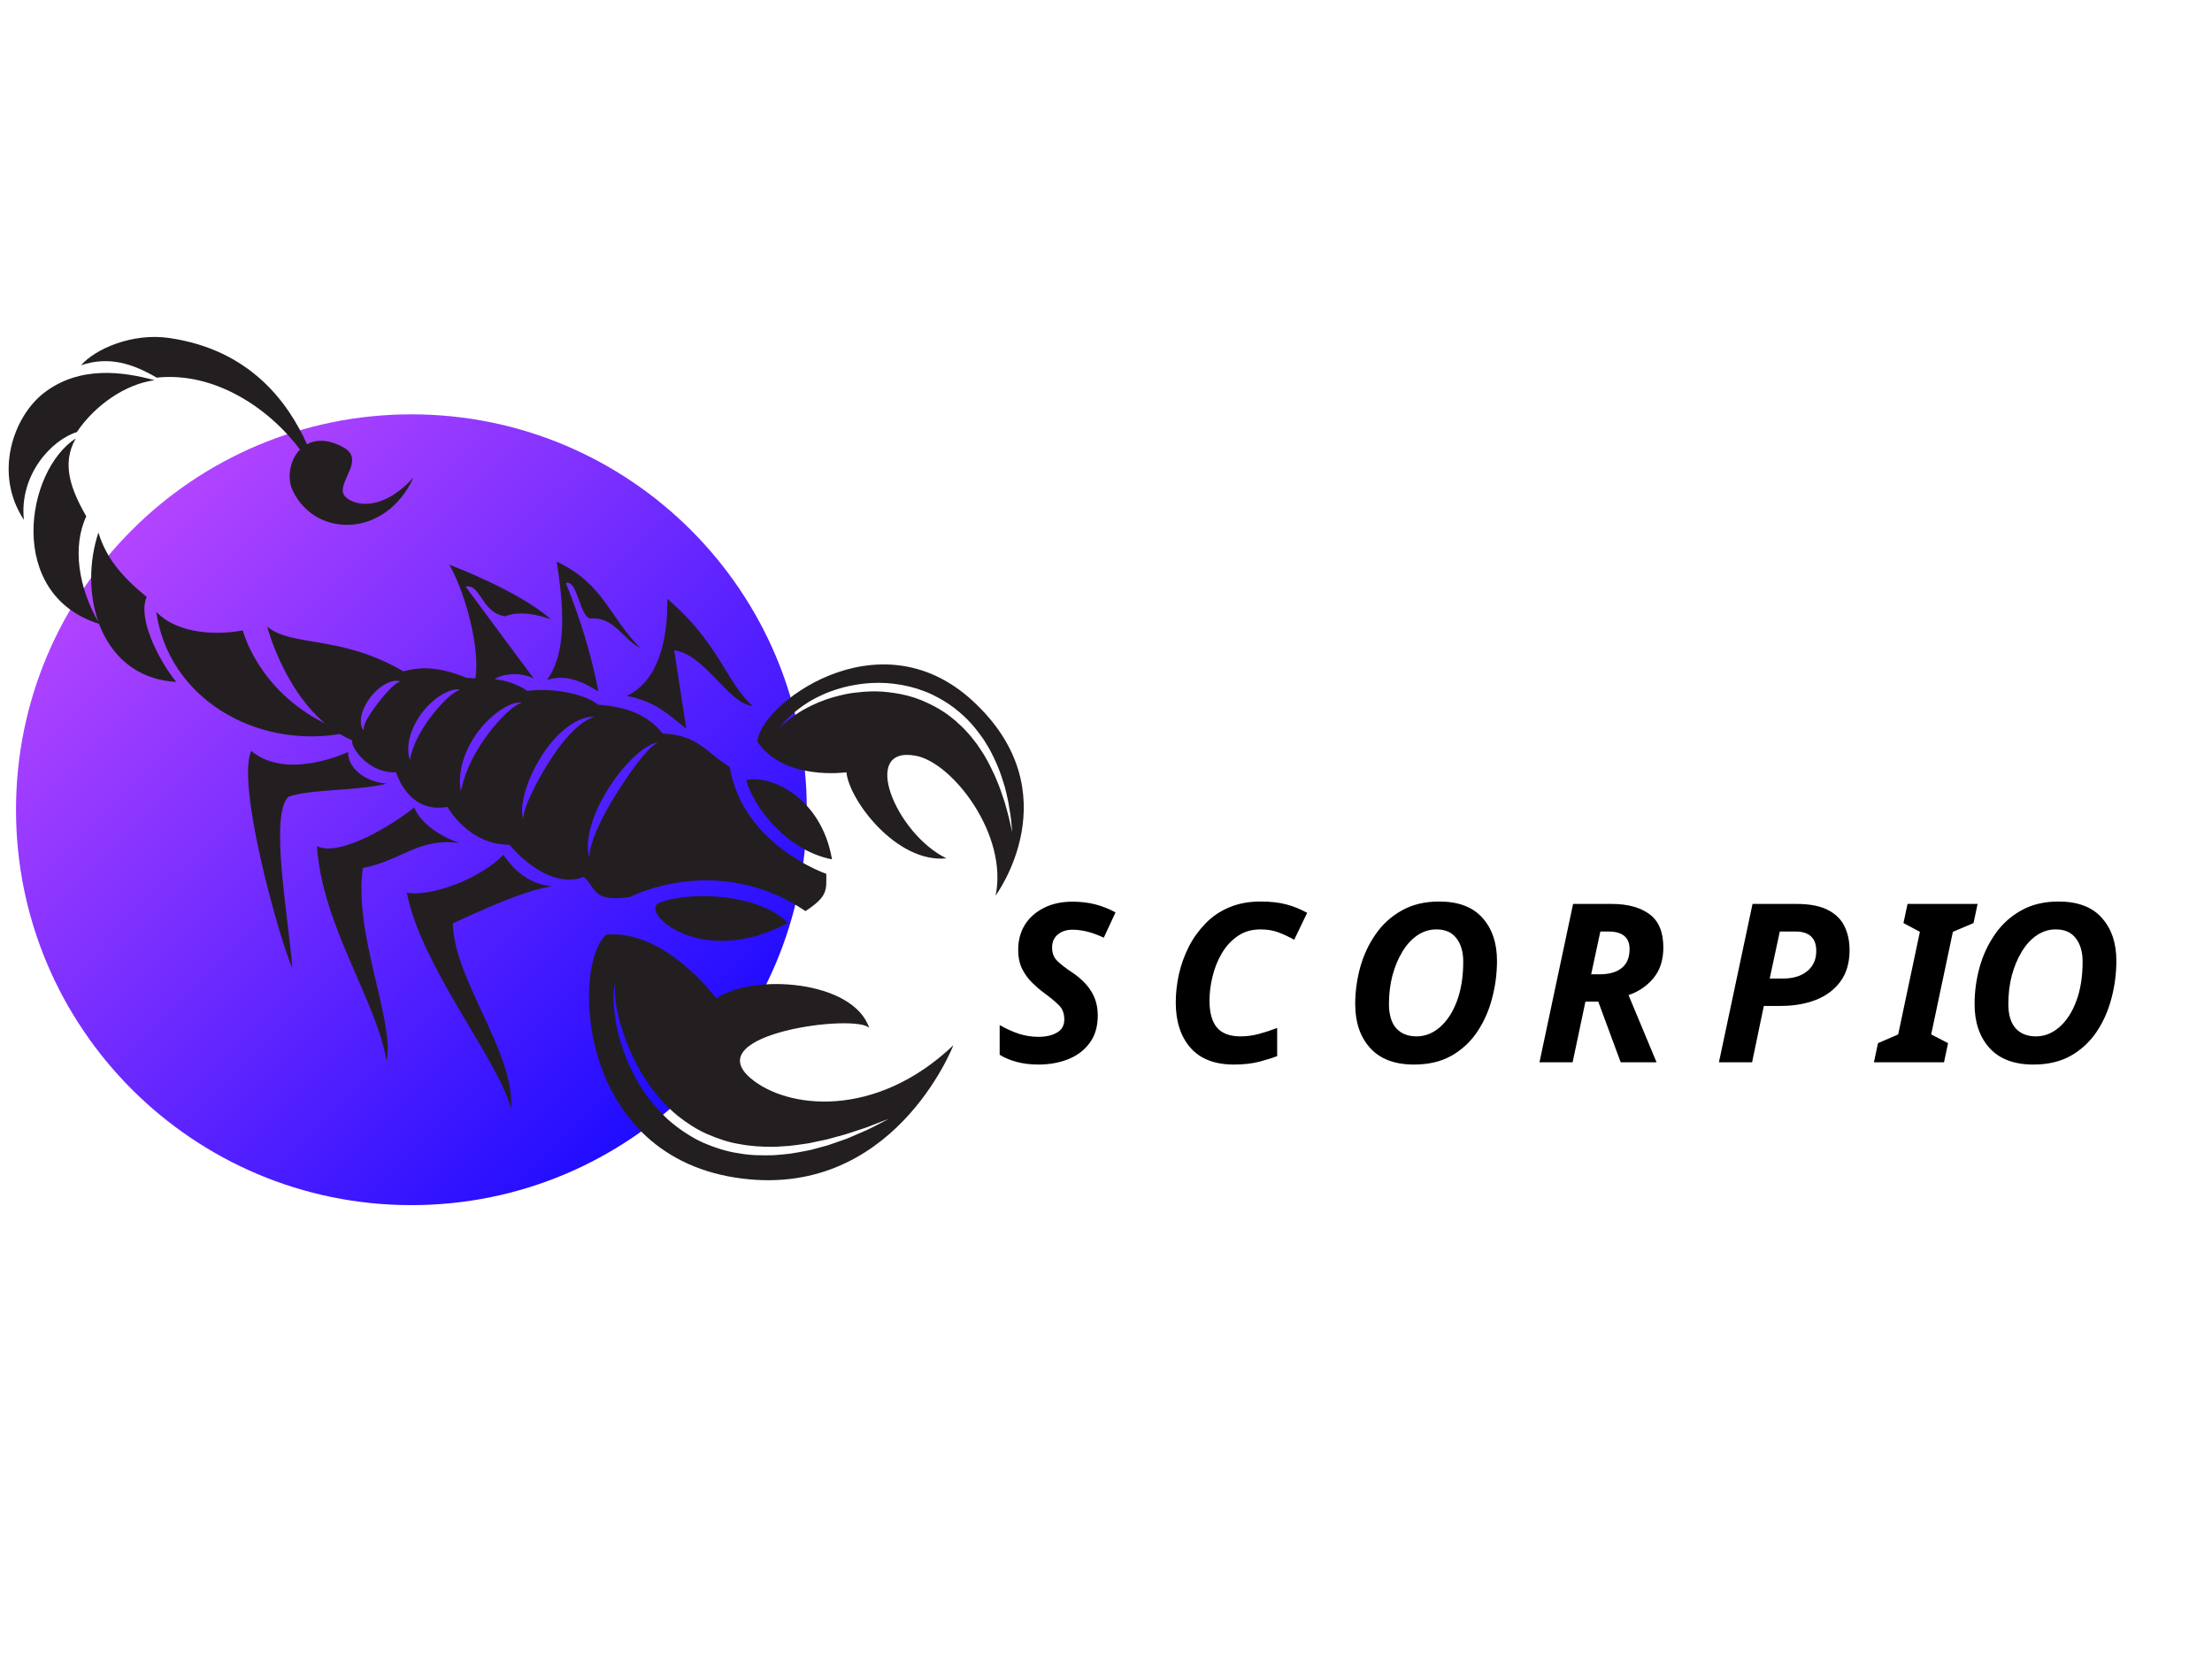
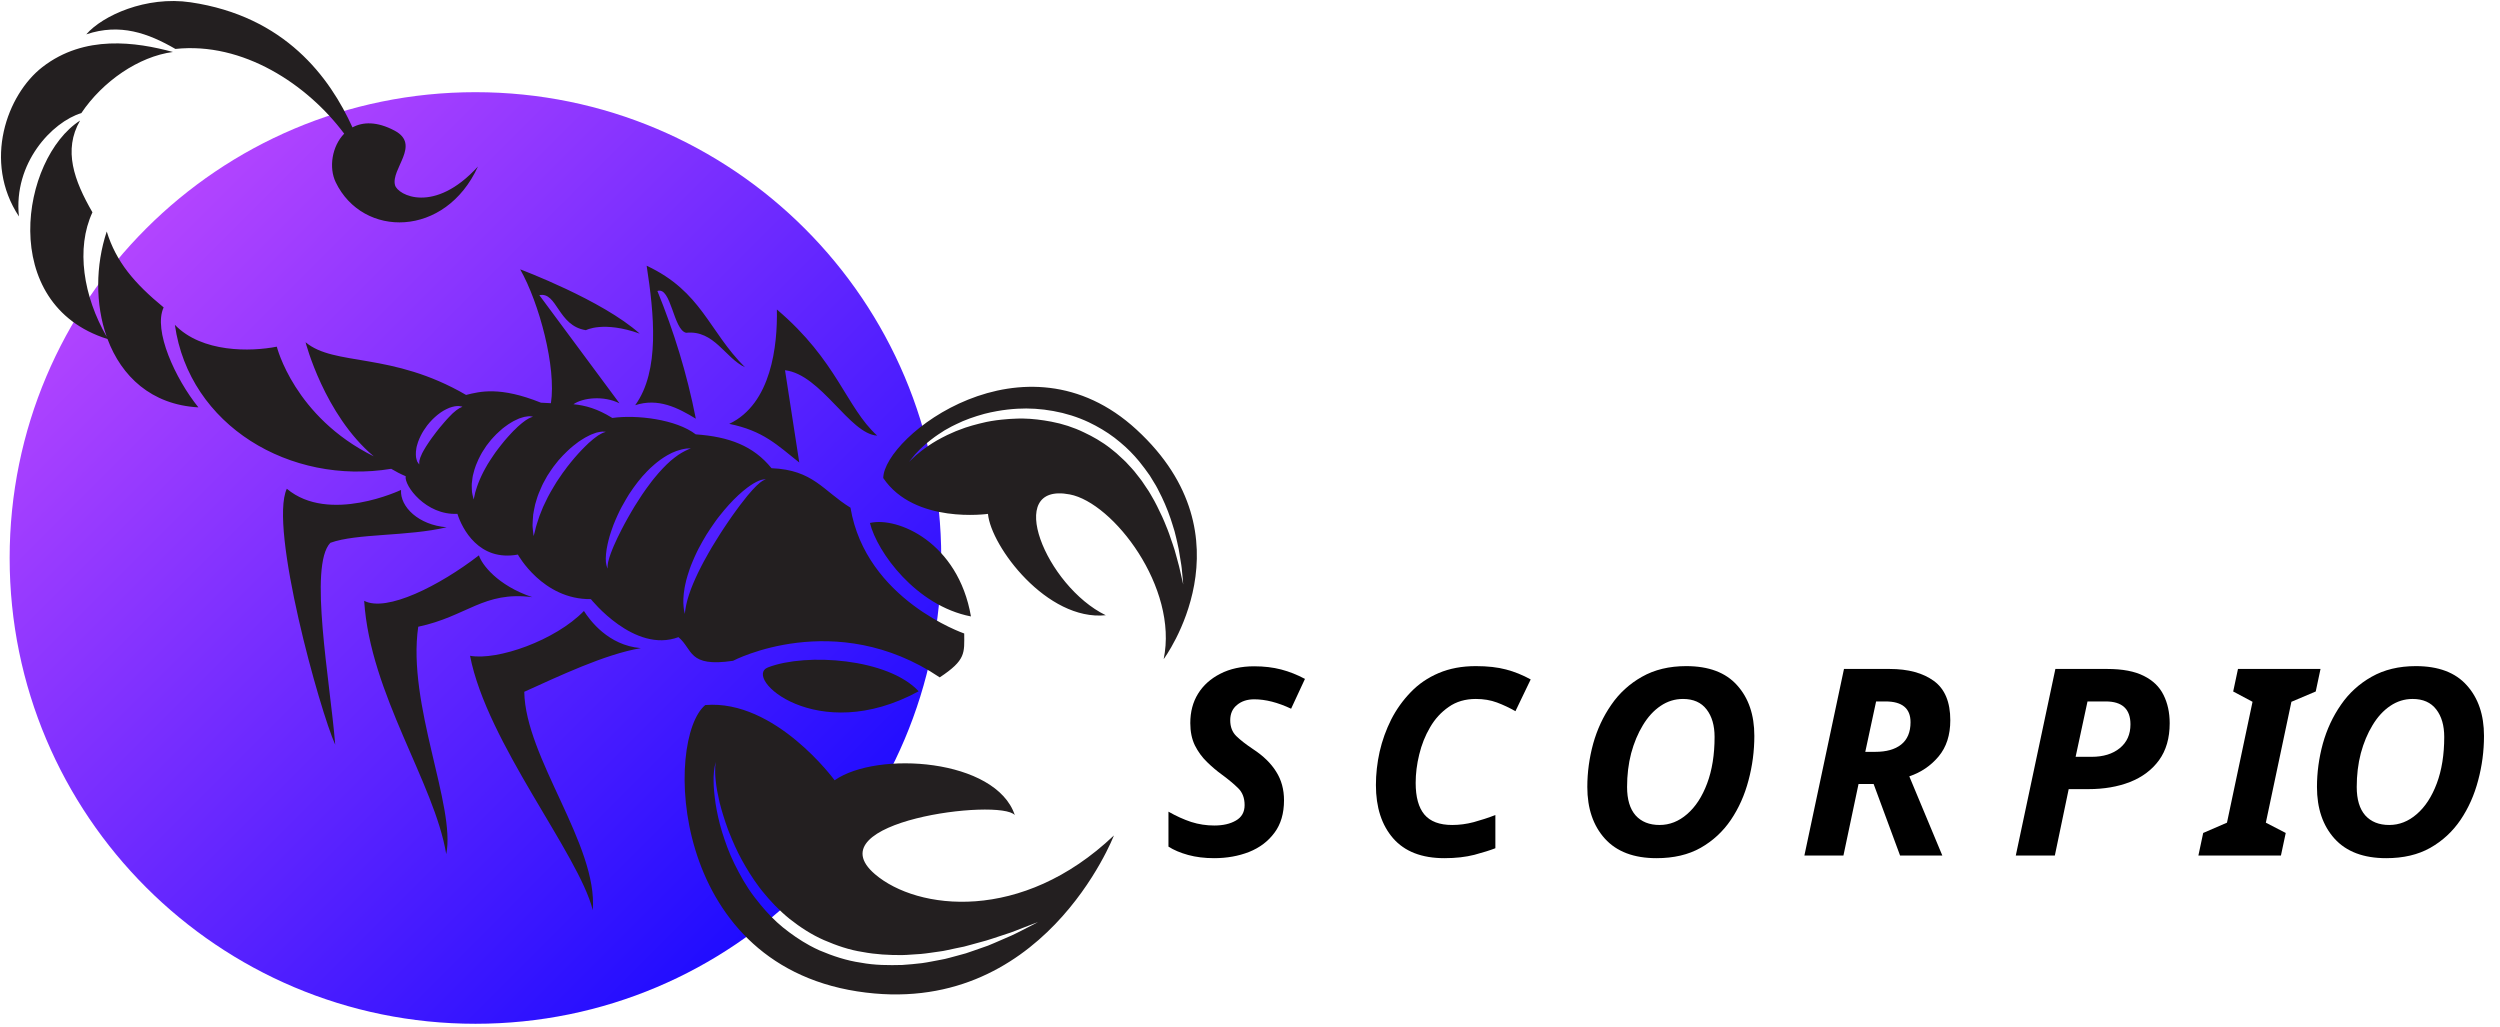
- <svg xmlns="http://www.w3.org/2000/svg" version="1.1" width="640" height="480" viewBox="0 0 640 480" xml:space="preserve">
+ <svg xmlns="http://www.w3.org/2000/svg" version="1.1" width="614" height="252" viewBox="0 0 614 252" xml:space="preserve">
  <defs>
</defs>
-   <g transform="matrix(1.76 0 0 1.76 119.03 234.28)">
-     <linearGradient id="SVGID_7" gradientUnits="userSpaceOnUse" gradientTransform="matrix(1 0 0 1 -65 -65)" x1="0" y1="0" x2="130" y2="130">
+   <rect x="0" y="0" width="100%" height="100%" fill="rgba(255, 255, 255, 1)" />
+   <g transform="matrix(1.76 0 0 1.76 116.77 137.04)">
+     <linearGradient id="SVGID_58" gradientUnits="userSpaceOnUse" gradientTransform="matrix(1 0 0 1 -65 -65)" x1="0" y1="0" x2="130" y2="130">
      <stop offset="0%" style="stop-color:rgb(209,80,255);stop-opacity: 1" />
      <stop offset="100%" style="stop-color:rgb(0,0,255);stop-opacity: 1" />
    </linearGradient>
-     <circle style="stroke: none; stroke-width: 1; stroke-dasharray: none; stroke-linecap: butt; stroke-dashoffset: 0; stroke-linejoin: miter; stroke-miterlimit: 4; fill: url(#SVGID_7); fill-rule: nonzero; opacity: 1;" cx="0" cy="0" r="65" />
+     <circle style="stroke: none; stroke-width: 1; stroke-dasharray: none; stroke-linecap: butt; stroke-dashoffset: 0; stroke-linejoin: miter; stroke-miterlimit: 4; fill: url(#SVGID_58); fill-rule: nonzero; opacity: 1;" cx="0" cy="0" r="65" />
  </g>
-   <g transform="matrix(0.5 0 0 -0.5 149.36 219.48)" clip-path="url(#CLIPPATH_8)">
-     <clipPath id="CLIPPATH_8">
+   <g transform="matrix(0.5 0 0 -0.5 147.1 122.24)" clip-path="url(#CLIPPATH_374)">
+     <clipPath id="CLIPPATH_374">
      <path transform="matrix(1 0 0 1 0.32 -27.62) translate(-300, -300)" d="M 0 600 H 600 V 0 H 0 Z" stroke-linecap="round" />
    </clipPath>
    <path style="stroke: none; stroke-width: 1; stroke-dasharray: none; stroke-linecap: butt; stroke-dashoffset: 0; stroke-linejoin: miter; stroke-miterlimit: 4; fill: rgb(35,31,32); fill-rule: nonzero; opacity: 1;" transform=" translate(-299.68, -327.62)" d="m 573.847 323.469 c -0.435 0.852 -0.872 1.704 -1.333 2.563 c -1.268 2.145 -2.415 4.438 -3.955 6.54 c -0.362 0.54 -0.731 1.092 -1.096 1.638 c -0.366 0.545 -0.729 1.085 -1.097 1.635 c -0.389 0.537 -0.799 1.063 -1.213 1.587 c -0.413 0.524 -0.833 1.047 -1.243 1.578 c -0.792 1.094 -1.678 2.121 -2.597 3.129 c -0.918 1.007 -1.87 1.998 -2.795 3.019 c -0.401 0.423 -0.83 0.817 -1.259 1.211 c -0.591 0.541 -1.191 1.076 -1.775 1.63 c -1.002 0.97 -2.035 1.909 -3.165 2.745 c -0.383 0.325 -0.779 0.638 -1.173 0.951 c -2.134 1.699 -4.411 3.235 -6.78 4.632 c -2.08 1.226 -4.227 2.35 -6.414 3.374 c -5.117 2.486 -10.585 4.245 -16.104 5.284 c -4.611 0.86 -9.243 1.453 -13.787 1.527 c -0.889 0.014 -1.776 0.015 -2.657 -0.013 c -1.266 -0.038 -2.522 -0.098 -3.767 -0.175 c -0.521 -0.032 -1.031 -0.082 -1.546 -0.121 c -3.495 -0.27 -6.899 -0.699 -10.139 -1.374 c -4.829 -1.094 -9.402 -2.299 -13.433 -3.948 c -1.035 -0.352 -2.009 -0.78 -2.956 -1.213 c -0.948 -0.433 -1.869 -0.872 -2.793 -1.247 c -1.758 -0.92 -3.484 -1.716 -5.009 -2.628 c -3.082 -1.777 -5.639 -3.578 -7.657 -5.154 c -0.689 -0.563 -1.307 -1.067 -1.891 -1.544 c -0.26 -0.212 -0.528 -0.432 -0.767 -0.627 c -0.415 -0.36 -0.78 -0.702 -1.113 -1.018 c -0.275 -0.263 -0.53 -0.508 -0.762 -0.722 c -1.012 -0.957 -1.55 -1.465 -1.55 -1.465 c 0 0 0.26 0.326 0.757 0.947 c 0.166 0.208 0.358 0.448 0.576 0.72 c 0.833 1.114 2.152 2.664 4.04 4.508 c 1.885 1.82 4.289 3.912 7.257 6.071 c 0.529 0.394 1.09 0.776 1.664 1.156 c 0.669 0.443 1.358 0.887 2.067 1.343 c 0.377 0.242 0.756 0.488 1.139 0.742 c 0.402 0.215 0.808 0.442 1.217 0.67 c 1.432 0.801 2.914 1.649 4.529 2.355 c 4.062 2.033 8.724 3.662 13.751 5.047 c 1.981 0.522 4.045 0.952 6.147 1.328 c 1.72 0.308 3.468 0.575 5.254 0.775 c 1.589 0.178 3.194 0.324 4.826 0.411 c 5.708 0.331 11.667 -0.043 17.603 -1.126 c 5.936 -1.059 11.863 -2.892 17.431 -5.512 c 4.444 -2.127 8.725 -4.641 12.614 -7.589 c 0.96 -0.727 1.902 -1.473 2.809 -2.255 c 3.465 -2.86 6.581 -6.038 9.335 -9.377 c 0.95 -1.152 1.859 -2.322 2.723 -3.506 c 0.835 -1.158 1.701 -2.285 2.486 -3.44 c 0.727 -1.197 1.452 -2.382 2.165 -3.555 c 1.143 -1.76 2.041 -3.61 2.934 -5.416 c 0.274 -0.555 0.549 -1.107 0.829 -1.649 c 0.538 -1.126 1.043 -2.245 1.524 -3.356 c 1.07 -2.471 1.996 -4.898 2.794 -7.263 c 0.338 -1.002 0.66 -1.997 0.951 -2.973 c 0.732 -2.134 1.295 -4.21 1.734 -6.213 c 0.165 -0.751 0.339 -1.477 0.51 -2.193 c 0.284 -1.194 0.558 -2.35 0.755 -3.47 c 0.102 -0.64 0.204 -1.245 0.308 -1.853 c 0.372 -2.203 0.727 -4.2 0.979 -5.986 c 0.069 -0.493 0.141 -0.989 0.191 -1.449 c 0.259 -2.51 0.445 -4.492 0.568 -5.875 c 0.132 -1.469 0.193 -2.259 0.193 -2.259 v -0.002 c 0 0 -0.71 2.896 -1.817 7.943 c -0.079 0.366 -0.182 0.764 -0.277 1.149 c -0.298 1.216 -0.657 2.532 -1.056 3.944 c -0.347 1.23 -0.713 2.514 -1.081 3.891 c -0.493 1.723 -1.186 3.509 -1.82 5.41 c -0.523 1.572 -1.072 3.211 -1.741 4.871 c -0.141 0.345 -0.278 0.69 -0.43 1.037 c -1.269 3.286 -2.831 6.711 -4.612 10.205 m -10.099 37.601 c -55.015 50.596 -124.13 -3.382 -124.418 -23.785 c 15.352 -22.791 51.438 -17.602 51.438 -17.602 c 1.469 -15.994 28.998 -52.723 57.856 -49.787 c -29.273 14.213 -50.436 65.583 -17.659 59.342 c 21.307 -4.059 53.414 -45.736 46.111 -80.901 c 0 0 44.402 59.636 -13.328 112.733 M 482.801 108.154 c 2.472 0.68 4.842 1.329 7.099 1.948 c 2.248 0.651 4.338 1.411 6.33 2.046 c 1.987 0.657 3.847 1.273 5.57 1.841 c 1.717 0.578 3.241 1.252 4.648 1.783 c 5.606 2.193 8.86 3.378 8.86 3.378 c 0 0 -3.035 -1.626 -8.432 -4.362 c -1.359 -0.659 -2.832 -1.472 -4.5 -2.206 c -1.674 -0.727 -3.483 -1.514 -5.419 -2.353 c -1.945 -0.821 -3.987 -1.774 -6.194 -2.638 c -2.243 -0.783 -4.598 -1.61 -7.059 -2.471 c -1.235 -0.419 -2.483 -0.886 -3.777 -1.292 c -1.313 -0.358 -2.647 -0.726 -4.006 -1.099 c -2.734 -0.673 -5.509 -1.62 -8.482 -2.095 c -2.958 -0.52 -5.977 -1.204 -9.112 -1.631 c -3.149 -0.321 -6.369 -0.727 -9.663 -0.895 c -6.588 -0.173 -13.484 -0.17 -20.366 1.134 c -6.925 0.99 -13.751 3.252 -20.3 6.034 c -1.63 0.732 -3.227 1.529 -4.79 2.381 c -4.688 2.558 -9.076 5.616 -13.164 8.908 c -4.084 3.32 -7.652 7.094 -10.88 10.988 c -1.075 1.298 -2.113 2.608 -3.119 3.92 c -4.045 5.259 -7.11 10.897 -9.791 16.289 c -2.689 5.407 -4.56 10.802 -6.132 15.793 c -1.534 5.013 -2.498 9.724 -3.165 13.916 c -0.587 4.206 -0.963 7.883 -0.959 10.934 c -0.025 0.76 -0.022 1.48 0 2.158 c 0.066 2.032 0.308 3.683 0.502 4.885 c 0.347 1.581 0.627 2.4 0.627 2.4 c 0 0 -0.177 -0.852 -0.333 -2.455 c -0.087 -1.602 -0.061 -3.949 0.271 -6.926 c 0.26 -2.976 0.956 -6.556 1.894 -10.602 c 1.028 -4.031 2.391 -8.517 4.148 -13.305 c 0.232 -0.594 0.468 -1.193 0.71 -1.796 c 1.692 -4.225 3.643 -8.677 6.089 -13.137 c 2.465 -4.441 5.239 -8.995 8.534 -13.355 c 0.471 -0.623 0.953 -1.241 1.446 -1.855 c 3.941 -4.897 8.425 -9.622 13.532 -13.745 c 5.145 -4.051 10.75 -7.712 16.851 -10.375 c 6.085 -2.628 12.425 -4.83 18.938 -5.812 c 6.461 -1.23 12.981 -1.549 19.293 -1.526 c 3.155 0.052 6.255 0.423 9.302 0.555 c 3.039 0.268 5.992 0.797 8.884 1.165 c 2.908 0.312 5.645 1.14 8.355 1.634 c 1.349 0.277 2.679 0.548 3.98 0.816 c 1.292 0.316 2.543 0.693 3.78 1.025 m -47.494 34.507 c -30.411 25.924 61.429 37.495 68.651 29.053 c -9.229 27.757 -67.613 31.726 -88.515 17.114 c 0 0 -29.116 39.837 -63.53 36.951 c -19.764 -16.342 -18.208 -126.163 74.606 -140.638 c 91.085 -14.208 126.12 76.587 126.12 76.587 c -45.311 -43.094 -96.589 -36.75 -117.332 -19.067 m -52.516 101.65 c -12.929 -4.939 24.045 -38.979 73.93 -11.762 c -14.98 16.127 -55.079 18.964 -73.93 11.762 m -90.481 27.676 c -14.086 -14.517 -42.514 -24.43 -55.945 -22.008 c 8.279 -42.752 53.327 -97.25 60.289 -124.94 c 2.536 32.03 -33.163 74.837 -33.649 107.257 c 16.72 7.533 39.56 18.464 57.272 21.443 c -16.016 1.3 -25.118 13.764 -27.967 18.248 m 50.923 5.765 c -0.093 -0.379 -0.187 -0.745 -0.278 -1.102 c -0.254 -0.995 -0.481 -1.896 -0.599 -2.671 c -0.127 -0.633 -0.215 -1.192 -0.281 -1.673 c -0.044 -0.325 -0.079 -0.62 -0.101 -0.857 c -0.07 -0.593 -0.109 -0.907 -0.109 -0.907 c 0 0 -0.066 0.312 -0.19 0.894 c -0.117 0.584 -0.347 1.423 -0.408 2.559 c -0.139 1.142 -0.167 2.509 -0.109 4.083 c 0.075 1.577 0.245 3.351 0.595 5.262 c 0.077 0.414 0.161 0.84 0.248 1.267 c 0.313 1.539 0.699 3.155 1.219 4.805 c 0.648 2.112 1.37 4.344 2.333 6.548 c 0.695 1.663 1.43 3.361 2.251 5.047 c 0.273 0.562 0.556 1.123 0.85 1.681 c 1.176 2.227 2.425 4.456 3.743 6.643 c 1.363 2.164 2.789 4.282 4.246 6.331 c 0.76 1.104 1.57 2.155 2.388 3.179 c 0.716 0.897 1.44 1.774 2.144 2.639 c 3.079 3.667 6.235 6.867 9.193 9.341 c 0.736 0.622 1.461 1.199 2.168 1.727 c 2.121 1.586 4.076 2.739 5.665 3.399 c 1.056 0.458 1.967 0.606 2.568 0.681 c 0.204 -0.008 0.363 -0.016 0.501 -0.022 c 0.272 -0.011 0.426 -0.018 0.426 -0.018 c 0 0 -0.008 -0.002 -0.008 -0.002 c 0 0 0.008 -0.001 0.008 -0.001 c 0 0 -0.297 -0.083 -0.857 -0.252 c -0.536 -0.238 -1.246 -0.685 -2.088 -1.335 c -1.06 -0.848 -2.291 -2.062 -3.652 -3.554 c -0.787 -0.865 -1.619 -1.822 -2.485 -2.858 c -1.142 -1.453 -2.375 -3.023 -3.679 -4.69 c -1.288 -1.678 -2.553 -3.524 -3.914 -5.381 c -1.351 -1.873 -2.629 -3.887 -4 -5.884 c -0.541 -0.801 -1.071 -1.622 -1.599 -2.444 c -0.793 -1.236 -1.575 -2.483 -2.335 -3.746 c -1.321 -2.07 -2.573 -4.18 -3.755 -6.288 c -0.287 -0.529 -0.578 -1.054 -0.87 -1.576 c -0.876 -1.566 -1.753 -3.099 -2.51 -4.643 c -2.1 -4.08 -3.86 -7.978 -5.154 -11.415 c -0.614 -1.725 -1.155 -3.322 -1.565 -4.767 m -4.519 70.945 c -1.159 -0.802 -2.402 -1.767 -3.716 -2.861 c -2.592 -2.258 -5.344 -5.168 -8.059 -8.502 c -0.853 -1.004 -1.657 -2.092 -2.467 -3.195 c -0.51 -0.695 -1.022 -1.395 -1.553 -2.089 c -1.317 -1.843 -2.623 -3.749 -3.836 -5.714 c -1.29 -1.916 -2.479 -3.908 -3.626 -5.878 c -1.111 -1.986 -2.285 -3.911 -3.281 -5.846 c -0.49 -0.923 -0.966 -1.834 -1.427 -2.732 c -1.456 -2.84 -2.752 -5.534 -3.798 -7.967 c -0.232 -0.548 -0.448 -1.077 -0.658 -1.596 c -0.583 -1.449 -1.076 -2.783 -1.455 -3.966 c -0.279 -0.875 -0.5 -1.674 -0.648 -2.374 c -0.03 -0.171 -0.055 -0.325 -0.081 -0.482 c -0.121 -0.756 -0.193 -1.359 -0.184 -1.824 c 0.001 -0.006 0 -0.013 0 -0.018 c 0.036 -0.281 0.064 -0.497 0.083 -0.643 c 0.019 -0.144 0.029 -0.218 0.029 -0.218 v -0.003 c 0 0 -0.021 0.043 -0.053 0.104 c -0.061 0.116 -0.174 0.333 -0.345 0.666 c -0.194 0.528 -0.449 1.4 -0.54 2.473 c -0.187 2.164 0.055 5.265 0.849 8.837 c 0.138 0.635 0.295 1.291 0.463 1.955 c 0.306 1.209 0.66 2.456 1.093 3.733 c 0.134 0.402 0.272 0.812 0.412 1.222 c 0.548 1.609 1.151 3.267 1.89 4.922 c 0.672 1.536 1.365 3.115 2.142 4.681 c 0.276 0.556 0.561 1.11 0.861 1.66 c 0.728 1.334 1.489 2.671 2.271 4 c 0.448 0.761 0.893 1.523 1.368 2.271 c 0.73 1.114 1.484 2.214 2.256 3.295 c 0.703 0.983 1.424 1.947 2.163 2.886 c 1.417 1.802 2.899 3.513 4.449 5.075 c 0.5 0.538 1.017 1.046 1.54 1.541 c 0.743 0.704 1.499 1.373 2.255 2.004 c 0.378 0.316 0.754 0.626 1.127 0.928 c 0.604 0.494 1.215 0.945 1.826 1.377 c 1.052 0.744 2.103 1.412 3.114 2.007 c 0.496 0.262 0.977 0.516 1.45 0.764 c 0.307 0.161 0.612 0.322 0.907 0.477 c 0.787 0.323 1.53 0.629 2.227 0.913 c 0.927 0.32 1.772 0.573 2.548 0.76 c 0.424 0.102 0.834 0.191 1.211 0.248 c 0.861 0.203 1.586 0.219 2.133 0.242 c 0.116 0.005 0.234 0.01 0.331 0.018 c 0.565 0.027 0.864 0.041 0.864 0.041 l -0.004 -0.001 h 0.004 c 0 0 -0.278 -0.116 -0.802 -0.333 c -0.104 -0.044 -0.224 -0.093 -0.346 -0.144 c -0.488 -0.203 -1.108 -0.471 -1.833 -0.868 c -0.928 -0.426 -1.967 -1.115 -3.154 -1.846 m -36.356 11.053 c -0.04 -0.013 -0.087 -0.03 -0.129 -0.043 c -0.454 -0.151 -1.042 -0.353 -1.737 -0.8 c -0.382 -0.226 -0.802 -0.444 -1.243 -0.725 c -0.425 -0.314 -0.888 -0.653 -1.383 -1.014 c -0.791 -0.517 -1.575 -1.278 -2.442 -2.019 c -0.228 -0.195 -0.459 -0.391 -0.701 -0.579 c -0.142 -0.146 -0.293 -0.291 -0.44 -0.436 c -0.949 -0.939 -1.99 -1.863 -2.995 -2.969 c -1.207 -1.215 -2.38 -2.591 -3.615 -3.987 c -0.586 -0.629 -1.132 -1.311 -1.676 -2.008 c -0.635 -0.815 -1.267 -1.649 -1.947 -2.451 c -0.268 -0.386 -0.547 -0.767 -0.83 -1.147 c -0.892 -1.2 -1.828 -2.383 -2.62 -3.668 l -1.671 -2.454 c -0.512 -0.84 -1.018 -1.685 -1.518 -2.52 c -1.069 -1.641 -1.913 -3.353 -2.821 -4.979 c -0.564 -1.105 -1.071 -2.19 -1.575 -3.254 c -0.252 -0.533 -0.503 -1.071 -0.761 -1.585 c -0.614 -1.588 -1.212 -3.095 -1.798 -4.495 c -0.173 -0.521 -0.337 -1.022 -0.497 -1.512 c -0.273 -0.836 -0.536 -1.64 -0.771 -2.367 c -0.439 -1.154 -0.601 -2.285 -0.842 -3.159 c -0.103 -0.41 -0.198 -0.774 -0.283 -1.1 c -0.168 -0.641 -0.298 -1.104 -0.377 -1.381 c -0.056 -0.194 -0.088 -0.305 -0.088 -0.305 c 0 0 -0.037 0.248 -0.096 0.704 c -0.063 0.488 -0.152 1.216 -0.25 2.157 c -0.023 0.443 -0.09 0.927 -0.138 1.452 c -0.053 0.564 -0.084 1.177 -0.017 1.85 c 0.023 0.454 0.044 0.942 0.068 1.445 c 0.042 0.922 0.099 1.911 0.223 2.956 c 0.279 1.564 0.553 3.289 0.989 5.082 c 0.556 1.739 1.012 3.652 1.796 5.498 c 0.299 0.659 0.58 1.342 0.867 2.029 c 0.211 0.509 0.433 1.016 0.664 1.524 c 0.317 0.7 0.651 1.395 1.05 2.062 c 0.512 0.92 1.023 1.852 1.537 2.788 l 1.757 2.67 c 0.824 1.292 1.771 2.49 2.721 3.669 c 0.378 0.47 0.755 0.938 1.126 1.407 c 1.397 1.571 2.796 3.09 4.269 4.448 c 0.975 0.958 1.98 1.829 2.992 2.636 c 0.471 0.375 0.943 0.741 1.413 1.086 c 1.4 1.174 2.97 2.02 4.302 2.88 c 1.458 0.739 2.704 1.484 3.993 1.888 c 0.431 0.155 0.829 0.303 1.216 0.439 c 0.172 0.061 0.347 0.125 0.512 0.178 c 0.437 0.102 0.845 0.176 1.227 0.247 c 0.109 0.02 0.227 0.041 0.329 0.062 c 0.101 0.027 0.194 0.035 0.291 0.053 c 0.616 0.119 1.161 0.099 1.579 0.067 c 0.111 -0.007 0.223 -0.016 0.315 -0.02 c 0.485 -0.033 0.746 -0.053 0.746 -0.053 l -0.002 -0.001 h 0.002 c 0 0 -0.152 -0.052 -0.434 -0.148 c -0.084 -0.029 -0.178 -0.061 -0.287 -0.098 m -36.39 7.188 c -0.243 -0.094 -0.51 -0.211 -0.796 -0.396 c -0.408 -0.258 -0.871 -0.506 -1.359 -0.821 c -0.254 -0.165 -0.513 -0.343 -0.78 -0.561 c -0.015 -0.011 -0.032 -0.024 -0.047 -0.035 c -0.372 -0.261 -0.752 -0.554 -1.143 -0.874 c -0.046 -0.038 -0.093 -0.077 -0.139 -0.115 c -0.326 -0.269 -0.662 -0.561 -1.005 -0.862 c -0.072 -0.063 -0.141 -0.123 -0.213 -0.187 c -0.232 -0.182 -0.459 -0.383 -0.686 -0.596 c -0.46 -0.432 -0.919 -0.912 -1.404 -1.384 c -0.236 -0.23 -0.479 -0.458 -0.73 -0.678 c -0.927 -1.033 -1.955 -2.041 -2.935 -3.179 c -0.526 -0.566 -1.034 -1.166 -1.537 -1.78 c -0.474 -0.578 -0.945 -1.171 -1.423 -1.767 c -0.263 -0.307 -0.502 -0.638 -0.752 -0.959 c -0.347 -0.447 -0.701 -0.888 -1.04 -1.347 c -0.361 -0.491 -0.72 -0.985 -1.096 -1.468 c -0.298 -0.443 -0.607 -0.882 -0.913 -1.321 c -0.601 -0.863 -1.199 -1.726 -1.738 -2.607 c -0.802 -1.335 -1.706 -2.598 -2.355 -3.936 c -0.312 -0.546 -0.598 -1.086 -0.878 -1.624 c -0.165 -0.317 -0.32 -0.63 -0.476 -0.944 c -0.206 -0.418 -0.417 -0.836 -0.606 -1.248 c -0.637 -1.228 -1.031 -2.441 -1.52 -3.561 c -0.506 -1.13 -0.705 -2.14 -1.05 -3.09 c -0.015 -0.043 -0.028 -0.084 -0.042 -0.126 c -0.138 -0.395 -0.257 -0.783 -0.354 -1.153 c -0.012 -0.046 -0.023 -0.09 -0.035 -0.136 c -0.101 -0.403 -0.183 -0.79 -0.241 -1.139 c -0.312 -1.459 -0.539 -2.299 -0.539 -2.299 c 0 0 -0.001 0.005 -0.001 0.006 l -0.001 -0.003 c 0 0 -0.232 0.832 -0.55 2.296 c -0.09 0.387 -0.184 0.824 -0.25 1.309 c -0.058 0.421 -0.096 0.878 -0.086 1.385 c -0.005 1.055 -0.156 2.371 0.076 3.642 c 0.176 1.299 0.252 2.774 0.715 4.209 c 0.311 1.237 0.656 2.541 1.161 3.821 c 0.093 0.236 0.182 0.474 0.288 0.709 c 0.31 0.819 0.665 1.634 1.049 2.444 c 0.342 0.722 0.707 1.442 1.098 2.158 c 0.209 0.403 0.434 0.798 0.669 1.188 c 0.66 1.099 1.399 2.158 2.104 3.24 c 0.39 0.486 0.768 0.98 1.147 1.473 c 0.683 0.891 1.373 1.773 2.155 2.56 c 0.985 1.147 2.079 2.154 3.161 3.119 c 0.15 0.135 0.302 0.271 0.451 0.404 c 1.174 1.139 2.534 2.006 3.727 2.906 c 1.266 0.787 2.409 1.562 3.623 2.085 c 0.026 0.012 0.052 0.027 0.078 0.038 c 0.598 0.279 1.171 0.55 1.718 0.803 c 0.549 0.172 1.063 0.337 1.554 0.494 c 0.033 0.01 0.071 0.022 0.103 0.032 c 0.051 0.02 0.1 0.029 0.15 0.047 c 0.282 0.099 0.56 0.173 0.836 0.23 c 0.65 0.133 1.27 0.184 1.771 0.261 c 0.745 0.149 1.413 -0.082 1.794 -0.085 c 0.145 -0.019 0.256 -0.034 0.35 -0.046 c 0.164 -0.021 0.259 -0.032 0.259 -0.032 c 0 0 -0.005 -0.002 -0.006 -0.002 c 0.001 0 0.006 -0.001 0.006 -0.001 c 0 0 -0.204 -0.074 -0.587 -0.219 c -0.199 -0.095 -0.448 -0.171 -0.73 -0.278 m -34.593 4.77 c -0.084 -0.04 -0.169 -0.08 -0.258 -0.122 c -0.262 -0.153 -0.546 -0.361 -0.848 -0.577 c -0.212 -0.151 -0.431 -0.305 -0.665 -0.448 c -0.268 -0.228 -0.557 -0.472 -0.861 -0.728 c -0.289 -0.243 -0.591 -0.497 -0.907 -0.763 c -0.597 -0.642 -1.265 -1.235 -1.924 -1.956 c -0.657 -0.731 -1.371 -1.431 -2.048 -2.26 c -0.715 -0.78 -1.4 -1.632 -2.114 -2.492 c -0.729 -0.832 -1.389 -1.759 -2.102 -2.633 c -0.678 -0.904 -1.354 -1.807 -2.016 -2.695 c -0.329 -0.492 -0.676 -0.97 -1.016 -1.444 c -0.292 -0.41 -0.579 -0.817 -0.83 -1.229 c -0.35 -0.504 -0.67 -0.998 -0.975 -1.487 c -0.224 -0.361 -0.442 -0.719 -0.645 -1.071 c -0.552 -0.821 -0.889 -1.615 -1.33 -2.362 c -0.328 -0.765 -0.632 -1.472 -0.901 -2.098 c -0.051 -0.228 -0.122 -0.452 -0.192 -0.676 c -0.105 -0.339 -0.211 -0.673 -0.277 -0.99 c -0.016 -0.952 -0.063 -1.556 -0.075 -1.702 c -0.001 -0.023 -0.003 -0.037 -0.003 -0.037 c 0 0 -0.385 0.512 -0.969 1.435 c -0.193 0.513 -0.408 1.23 -0.581 2.114 c -0.056 0.797 -0.146 1.739 -0.054 2.732 c 0.14 0.956 0.199 2.089 0.546 3.134 c 0.284 1.088 0.655 2.212 1.153 3.301 c 0.206 0.495 0.441 0.986 0.686 1.474 c 0.858 1.714 1.93 3.38 3.114 4.964 c 0.826 0.968 1.574 1.992 2.494 2.849 c 0.286 0.299 0.584 0.576 0.88 0.858 c 0.325 0.309 0.655 0.606 0.992 0.893 c 0.287 0.244 0.57 0.496 0.863 0.722 c 0.905 0.775 1.922 1.393 2.853 1.979 c 0.937 0.584 1.966 0.981 2.832 1.383 c 0.947 0.328 1.808 0.59 2.6 0.734 c 0.823 0.105 1.512 0.166 2.082 0.149 c 1.19 -0.178 1.761 -0.344 1.761 -0.344 c 0 0 -0.509 -0.253 -1.265 -0.607 M 365.541 247.519 c 0 0 50.166 26.344 101.533 -8.145 c 12.942 8.538 12.076 11.958 12.029 21.557 c 0 0 -48.267 16.52 -55.863 61.79 c -13.401 8.217 -18.267 18.591 -38.792 19.393 c -8.928 11.035 -20.947 15.488 -37.222 16.629 c -9.58 7.395 -29.156 9.754 -40.965 8.05 c -7.486 4.639 -13.309 6.169 -19.099 6.753 c 4.726 3.249 14.789 4.313 22.603 0.45 l -39.371 53.128 c 8.844 1.784 9.035 -15.113 22.877 -17.209 c 0 0 8.562 4.683 26.427 -1.689 c -18.398 16.5 -58.704 31.577 -58.704 31.577 c 9.381 -16.571 17.789 -48.108 15.102 -65.757 c -1.568 0.048 -3.196 0.126 -4.914 0.255 c -20.212 8.124 -30.02 5.473 -36.766 3.808 c -36.585 21.297 -64.633 13.944 -78.844 25.894 c 0 0 9.165 -35.569 33.482 -56.05 c -39.075 19.369 -47.606 53.864 -47.606 53.864 c -12.726 -2.521 -36.793 -3.04 -50.073 10.733 c 7.035 -49.628 56.744 -78.861 106.252 -70.73 c 2.271 -1.353 4.637 -2.586 7.124 -3.635 c -0.839 -4.593 9.978 -19.283 25.407 -18.478 c 2.31 -7.264 10.579 -23.545 29.704 -20.011 c 0 0 12.22 -22.202 35.856 -21.882 c 0 0 21.317 -26.801 43.008 -18.684 c 7.231 -5.959 4.527 -14.938 26.815 -11.611 m -48.058 125.544 c 11.21 3.679 20.863 -1.168 29.788 -6.633 c -4.38 22.38 -10.89 43.124 -18.876 62.737 c 6.807 2.328 7.774 -19.078 14.101 -20.528 c 13.81 1.447 19.209 -12.45 28.911 -16.928 c -17.914 17.857 -21.186 37.149 -48.293 49.864 c 3.602 -23.427 6.638 -51.573 -5.631 -68.512 M 91.636 548.061 c 33.165 3.547 64.776 -17.341 82.909 -41.617 c -6.01 -6.173 -7.653 -16.671 -4.143 -23.912 c 13.315 -27.478 53.843 -27.315 69.844 7.772 c -21.44 -23.553 -39.398 -14.083 -40.727 -9.166 c -2.164 8.007 12.9 19.839 -0.238 26.806 c -8.601 4.563 -15.558 4.346 -20.67 1.584 c -11.132 24.529 -33.062 54.596 -79.539 61.445 c -21.819 3.213 -43.208 -6.51 -51.227 -15.752 c 16.604 5.587 30.384 0.592 43.791 -7.16 M 482.413 269.307 c -6.274 36.394 -36.04 49.095 -49.623 45.916 c 3.545 -14.345 22.679 -40.702 49.623 -45.916 m -271.494 -5.055 c 23.985 5.081 32.089 17.61 56.017 14.523 c -17.136 5.757 -24.863 16.138 -26.21 20.541 c -19.339 -14.929 -45.412 -28.086 -56.366 -22.334 c 2.95 -45.912 34.554 -89.448 40.308 -124.449 c 4.797 23.387 -19.309 73.696 -13.749 111.719 m 152.762 99.65 c 16.778 -3.431 23.602 -10.429 34.397 -18.986 l -6.995 45.33 c 17.771 -2.115 31.748 -31.337 45.265 -32.123 c -15.237 13.819 -19.551 36.805 -49.265 61.954 c 0.345 -17.57 -2.63 -46.322 -23.402 -56.175 M 45.426 516.545 c 10.443 15.56 28.145 27.801 44.996 30.022 c -18.162 4.926 -43.387 8.608 -64.052 -7.366 c -17.495 -13.528 -29.396 -46.422 -11.587 -73.42 c -2.797 26.227 16.286 46.398 30.643 50.764 m 122.32 -211.076 c 12.876 4.702 37.993 3.079 57.132 7.641 c -13.724 1.096 -22.948 9.973 -22.415 18.338 c 0 0 -35.39 -16.846 -56.101 0.584 c -8.882 -19.067 16.313 -109.278 23.782 -125.733 c -2.522 31.35 -13.156 87.949 -2.398 99.17 M 85.863 421.1 c -14.435 11.876 -23.373 22.429 -27.954 37.291 c -5.523 -16.684 -5.668 -35.762 0.005 -51.75 c -11.503 19.888 -15.261 43.5 -7.024 61.168 c -9.009 15.613 -14.47 30.529 -6.078 45.074 c -28.99 -18.629 -40.754 -90.308 13.477 -107.308 c 6.849 -18.29 21.485 -32.296 44.648 -33.573 c -11.32 13.994 -22.331 37.892 -17.074 49.098" stroke-linecap="round" />
  </g>
-   <g transform="matrix(2.79 0 0 2.79 723.21 287.18)" style="">
+   <g transform="matrix(2.79 0 0 2.79 720.95 189.94)" style="">
    <text xml:space="preserve" font-family="Impact, Charcoal, sans-serif" font-size="23" font-style="italic" font-weight="bold" style="stroke: none; stroke-width: 1; stroke-dasharray: none; stroke-linecap: butt; stroke-dashoffset: 0; stroke-linejoin: miter; stroke-miterlimit: 4; fill: rgb(0,0,0); fill-rule: nonzero; opacity: 1; white-space: pre;">
      <tspan x="-156" y="7.23">S</tspan>
      <tspan x="-138.66" y="7.23">C</tspan>
      <tspan x="-120.05" y="7.23">O</tspan>
      <tspan x="-100.16" y="7.23">R</tspan>
      <tspan x="-81.55" y="7.23">P</tspan>
      <tspan x="-64.21" y="7.23">I</tspan>
      <tspan x="-55.82" y="7.23">O</tspan>
    </text>
  </g>
</svg>
